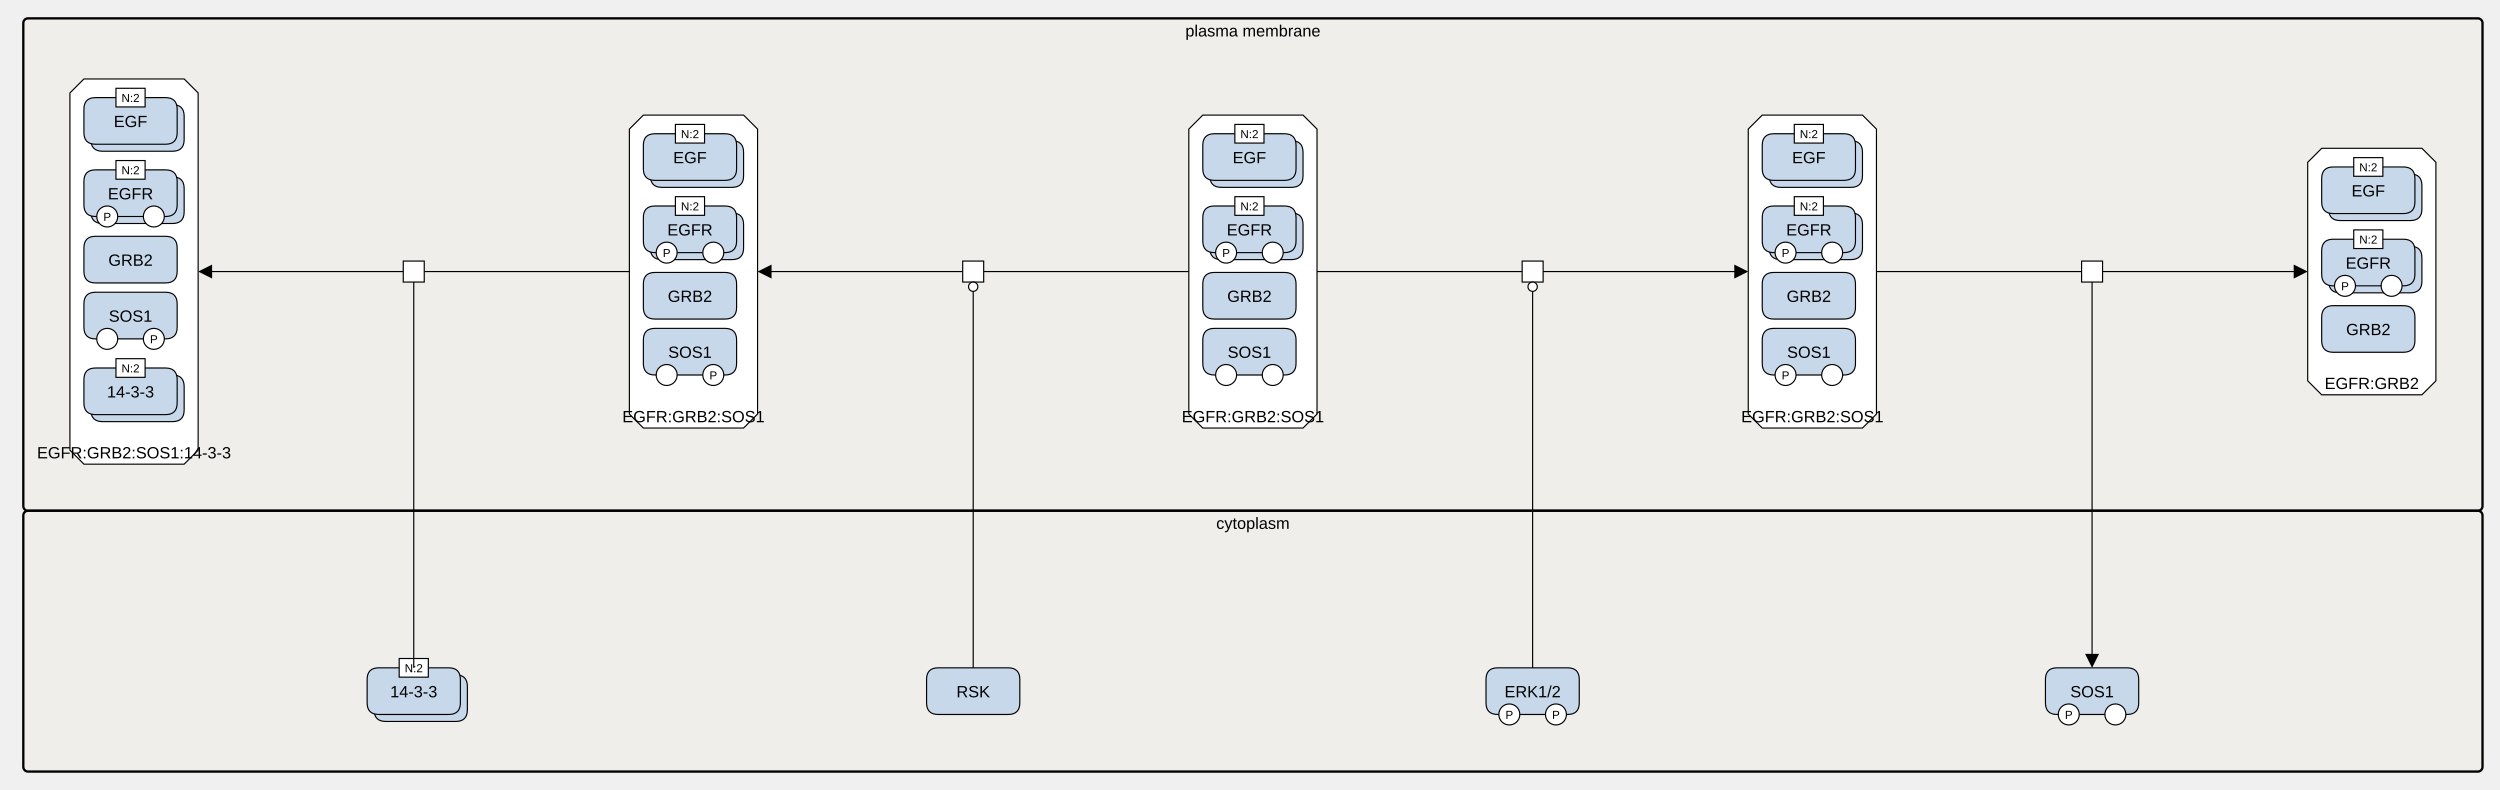
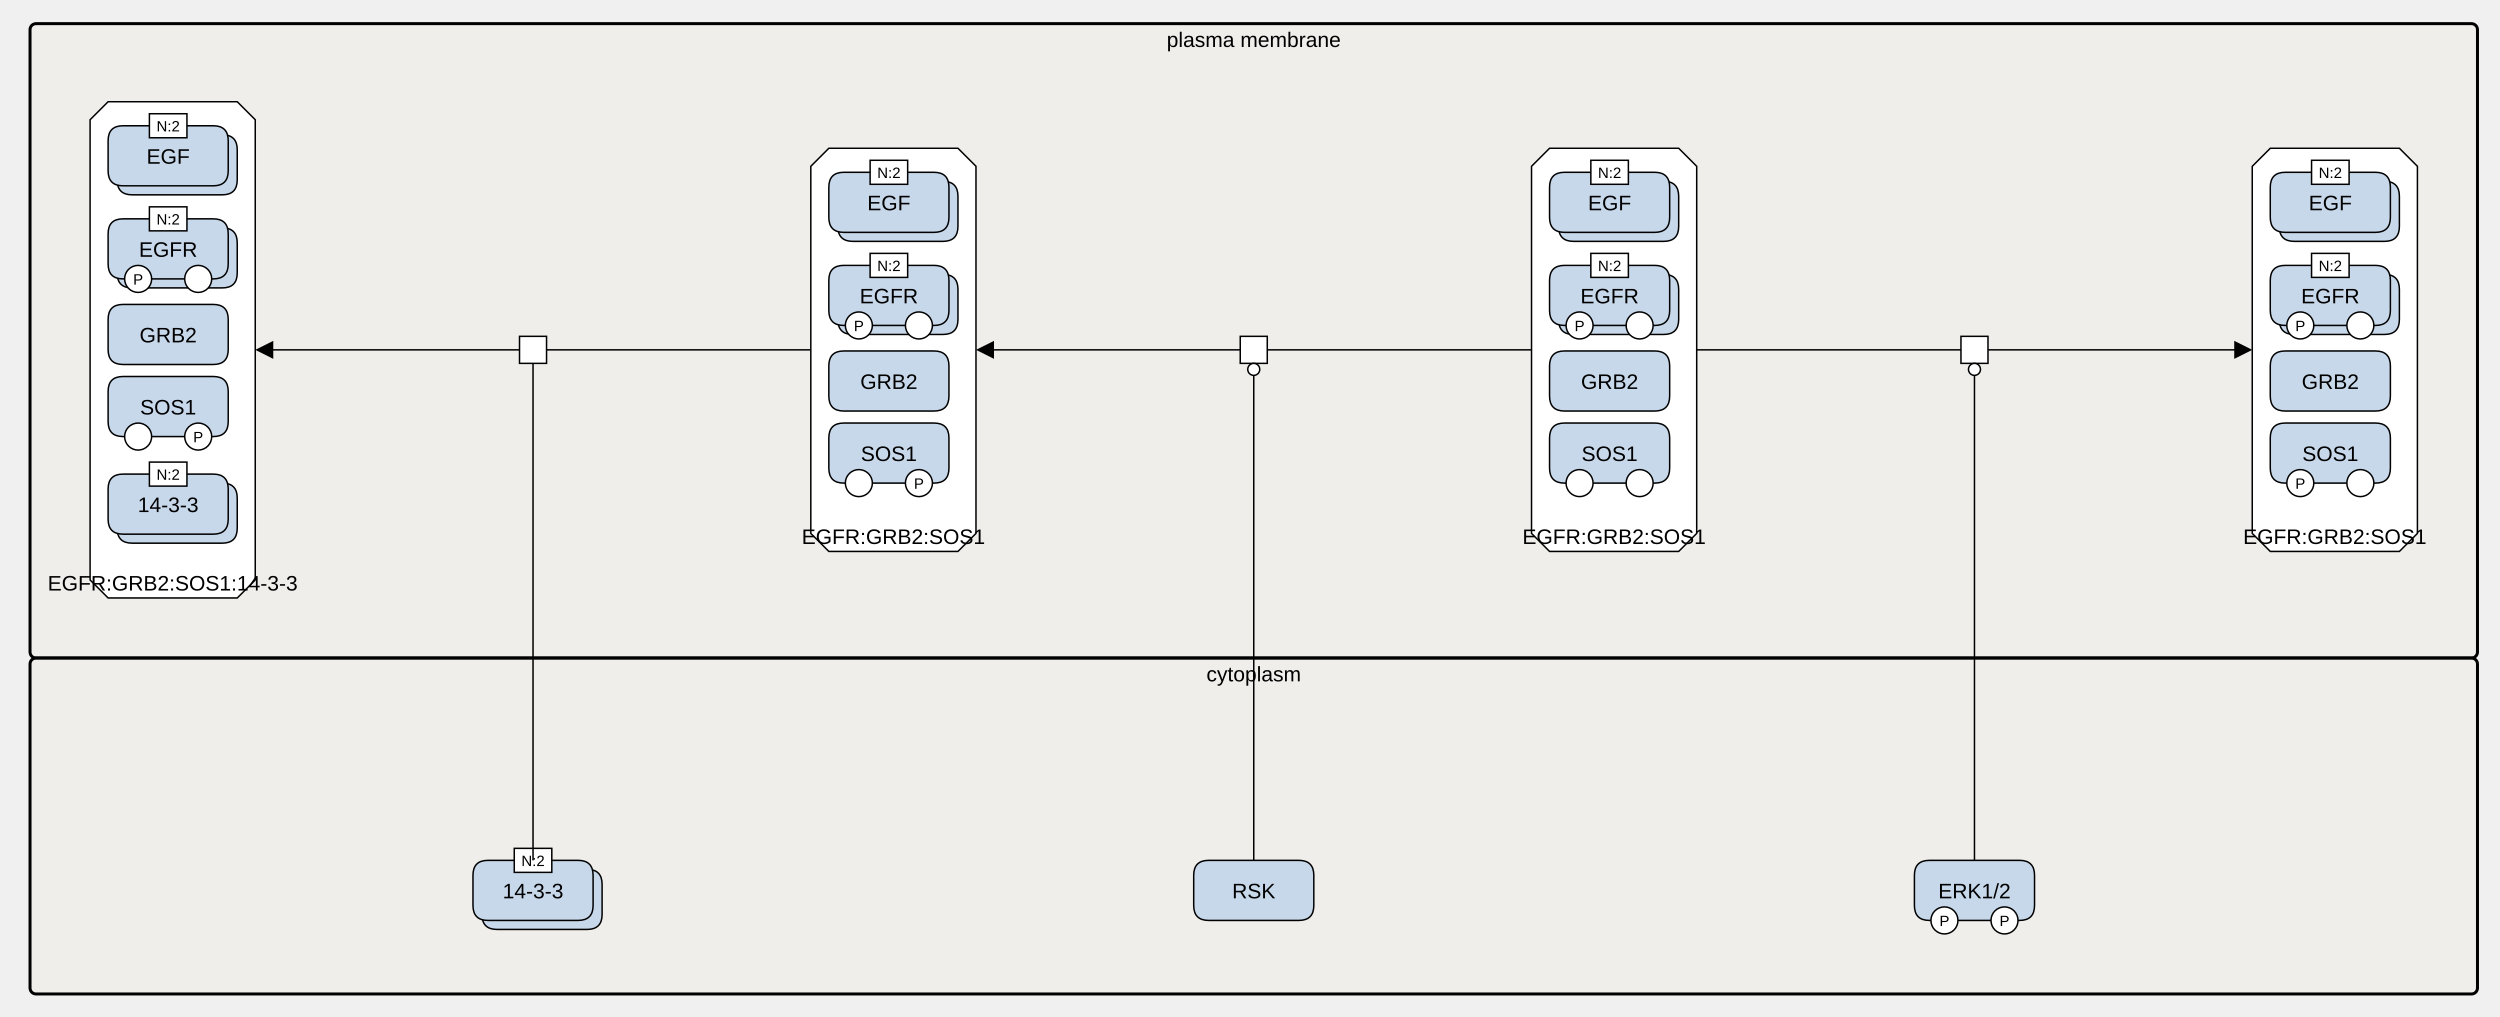
- <svg xmlns="http://www.w3.org/2000/svg" width="2145" height="677" viewBox="0 0 2145 677" stroke-linecap="butt" stroke-miterlimit="10">
+ <svg xmlns="http://www.w3.org/2000/svg" width="1665" height="677" viewBox="0 0 1665 677" stroke-linecap="butt" stroke-miterlimit="10">
  <g transform="translate(1075,233)">
-     <path d="M-1055 -213.25 C-1055 -215.459 -1053.209 -217.25 -1051 -217.25 L1051 -217.25 C1053.209 -217.25 1055 -215.459 1055 -213.25 L1055 201.25 C1055 203.459 1053.209 205.25 1051 205.25 L-1051 205.25 C-1053.209 205.25 -1055 203.459 -1055 201.25 Z" fill="#EDEBE4" fill-opacity="0.447" stroke="none" />
-     <path d="M-1055 -213.25 C-1055 -215.459 -1053.209 -217.25 -1051 -217.25 L1051 -217.25 C1053.209 -217.25 1055 -215.459 1055 -213.25 L1055 201.25 C1055 203.459 1053.209 205.25 1051 205.25 L-1051 205.25 C-1053.209 205.25 -1055 203.459 -1055 201.25 Z" fill="none" stroke="#000000" stroke-width="2" />
-     <text x="0" y="-201.709" text-anchor="middle" font-family="'Dialog', Arial, Helvetica, sans-serif" font-size="14" fill="#000000" stroke="none" xml:space="preserve">plasma membrane</text>
+     <path d="M-1055 -213.25 C-1055 -215.459 -1053.209 -217.25 -1051 -217.25 L571 -217.25 C573.209 -217.25 575 -215.459 575 -213.25 L575 201.25 C575 203.459 573.209 205.25 571 205.25 L-1051 205.25 C-1053.209 205.25 -1055 203.459 -1055 201.25 Z" fill="#EDEBE4" fill-opacity="0.447" stroke="none" />
+     <path d="M-1055 -213.25 C-1055 -215.459 -1053.209 -217.25 -1051 -217.25 L571 -217.25 C573.209 -217.25 575 -215.459 575 -213.25 L575 201.25 C575 203.459 573.209 205.25 571 205.25 L-1051 205.25 C-1053.209 205.25 -1055 203.459 -1055 201.25 Z" fill="none" stroke="#000000" stroke-width="2" />
+     <text x="-240" y="-201.709" text-anchor="middle" font-family="'Dialog', Arial, Helvetica, sans-serif" font-size="14" fill="#000000" stroke="none" xml:space="preserve">plasma membrane</text>
    <path d="M-43 -134.25 L43 -134.25 L55 -122.25 L55 122.25 L43 134.25 L-43 134.25 L-55 122.25 L-55 -122.25 Z" fill="#FFFFFF" stroke="none" />
    <path d="M-43 -134.25 L43 -134.25 L55 -122.25 L55 122.25 L43 134.25 L-43 134.25 L-55 122.25 L-55 -122.25 Z" fill="none" stroke="#000000" />
    <text x="0" y="129.291" text-anchor="middle" font-family="'Dialog', Arial, Helvetica, sans-serif" font-size="14" fill="#000000" stroke="none" xml:space="preserve">EGFR:GRB2:SOS1</text>
    <path d="M-37 -102.25 Q-37 -112.25 -27 -112.25 L33 -112.25 Q43 -112.25 43 -102.25 L43 -82.25 Q43 -72.25 33 -72.25 L-27 -72.25 Q-37 -72.25 -37 -82.25 Z" fill="#C8D8EB" stroke="none" />
    <path d="M-37 -102.25 Q-37 -112.25 -27 -112.25 L33 -112.25 Q43 -112.25 43 -102.25 L43 -82.25 Q43 -72.25 33 -72.25 L-27 -72.25 Q-37 -72.25 -37 -82.25 Z" fill="none" stroke="#000000" />
    <path d="M-43 -108.25 Q-43 -118.25 -33 -118.25 L27 -118.25 Q37 -118.25 37 -108.25 L37 -88.25 Q37 -78.25 27 -78.25 L-33 -78.25 Q-43 -78.25 -43 -88.25 Z" fill="#C8D8EB" stroke="none" />
    <path d="M-43 -108.25 Q-43 -118.25 -33 -118.25 L27 -118.25 Q37 -118.25 37 -108.25 L37 -88.25 Q37 -78.25 27 -78.25 L-33 -78.25 Q-43 -78.25 -43 -88.25 Z" fill="none" stroke="#000000" />
    <text x="-3" y="-92.959" text-anchor="middle" font-family="'Dialog', Arial, Helvetica, sans-serif" font-size="14" fill="#000000" stroke="none" xml:space="preserve">EGF</text>
    <path d="M-15.5 -126.25 L9.5 -126.25 L9.5 -110.25 L-15.5 -110.25 Z" fill="#FFFFFF" stroke="none" />
    <path d="M-15.5 -126.25 L9.5 -126.25 L9.5 -110.25 L-15.5 -110.25 Z" fill="none" stroke="#000000" />
    <text x="-3" y="-114.471" text-anchor="middle" font-family="'Dialog', Arial, Helvetica, sans-serif" font-size="10" fill="#000000" stroke="none" xml:space="preserve">N:2</text>
    <path d="M-37 -40.25 Q-37 -50.25 -27 -50.25 L33 -50.25 Q43 -50.25 43 -40.25 L43 -20.25 Q43 -10.25 33 -10.25 L-27 -10.25 Q-37 -10.25 -37 -20.25 Z" fill="#C8D8EB" stroke="none" />
    <path d="M-37 -40.25 Q-37 -50.25 -27 -50.25 L33 -50.25 Q43 -50.25 43 -40.25 L43 -20.25 Q43 -10.25 33 -10.25 L-27 -10.25 Q-37 -10.25 -37 -20.25 Z" fill="none" stroke="#000000" />
    <path d="M-43 -46.25 Q-43 -56.25 -33 -56.25 L27 -56.25 Q37 -56.25 37 -46.25 L37 -26.25 Q37 -16.25 27 -16.25 L-33 -16.25 Q-43 -16.25 -43 -26.25 Z" fill="#C8D8EB" stroke="none" />
    <path d="M-43 -46.25 Q-43 -56.25 -33 -56.25 L27 -56.25 Q37 -56.25 37 -46.25 L37 -26.25 Q37 -16.25 27 -16.25 L-33 -16.25 Q-43 -16.25 -43 -26.25 Z" fill="none" stroke="#000000" />
    <text x="-3" y="-30.959" text-anchor="middle" font-family="'Dialog', Arial, Helvetica, sans-serif" font-size="14" fill="#000000" stroke="none" xml:space="preserve">EGFR</text>
    <path d="M-32 -16.25 C-32 -21.221 -27.971 -25.25 -23 -25.25 L-23 -25.25 C-18.029 -25.25 -14 -21.221 -14 -16.25 L-14 -16.25 C-14 -11.279 -18.029 -7.25 -23 -7.25 L-23 -7.25 C-27.971 -7.25 -32 -11.279 -32 -16.25 Z" fill="#FFFFFF" stroke="none" />
    <path d="M-32 -16.25 C-32 -21.221 -27.971 -25.25 -23 -25.25 L-23 -25.25 C-18.029 -25.25 -14 -21.221 -14 -16.25 L-14 -16.25 C-14 -11.279 -18.029 -7.25 -23 -7.25 L-23 -7.25 C-27.971 -7.25 -32 -11.279 -32 -16.25 Z" fill="none" stroke="#000000" />
    <text x="-23" y="-12.47" text-anchor="middle" font-family="'Dialog', Arial, Helvetica, sans-serif" font-size="10" fill="#000000" stroke="none" xml:space="preserve">P</text>
    <path d="M8 -16.25 C8 -21.221 12.029 -25.25 17 -25.25 L17 -25.25 C21.971 -25.25 26 -21.221 26 -16.25 L26 -16.25 C26 -11.279 21.971 -7.25 17 -7.25 L17 -7.25 C12.029 -7.25 8 -11.279 8 -16.25 Z" fill="#FFFFFF" stroke="none" />
    <path d="M8 -16.25 C8 -21.221 12.029 -25.25 17 -25.25 L17 -25.25 C21.971 -25.25 26 -21.221 26 -16.25 L26 -16.25 C26 -11.279 21.971 -7.25 17 -7.25 L17 -7.25 C12.029 -7.25 8 -11.279 8 -16.25 Z" fill="none" stroke="#000000" />
    <path d="M-15.5 -64.25 L9.5 -64.25 L9.5 -48.25 L-15.5 -48.25 Z" fill="#FFFFFF" stroke="none" />
    <path d="M-15.5 -64.25 L9.5 -64.25 L9.5 -48.25 L-15.5 -48.25 Z" fill="none" stroke="#000000" />
    <text x="-3" y="-52.471" text-anchor="middle" font-family="'Dialog', Arial, Helvetica, sans-serif" font-size="10" fill="#000000" stroke="none" xml:space="preserve">N:2</text>
    <path d="M-43 10.75 Q-43 0.75 -33 0.75 L27 0.75 Q37 0.75 37 10.75 L37 30.75 Q37 40.75 27 40.75 L-33 40.75 Q-43 40.75 -43 30.75 Z" fill="#C8D8EB" stroke="none" />
    <path d="M-43 10.75 Q-43 0.75 -33 0.75 L27 0.75 Q37 0.75 37 10.75 L37 30.75 Q37 40.75 27 40.75 L-33 40.75 Q-43 40.75 -43 30.75 Z" fill="none" stroke="#000000" />
    <text x="-3" y="26.041" text-anchor="middle" font-family="'Dialog', Arial, Helvetica, sans-serif" font-size="14" fill="#000000" stroke="none" xml:space="preserve">GRB2</text>
    <path d="M-43 58.75 Q-43 48.75 -33 48.75 L27 48.75 Q37 48.75 37 58.75 L37 78.75 Q37 88.75 27 88.75 L-33 88.75 Q-43 88.75 -43 78.75 Z" fill="#C8D8EB" stroke="none" />
    <path d="M-43 58.75 Q-43 48.75 -33 48.75 L27 48.75 Q37 48.75 37 58.75 L37 78.75 Q37 88.75 27 88.75 L-33 88.75 Q-43 88.75 -43 78.75 Z" fill="none" stroke="#000000" />
    <text x="-3" y="74.041" text-anchor="middle" font-family="'Dialog', Arial, Helvetica, sans-serif" font-size="14" fill="#000000" stroke="none" xml:space="preserve">SOS1</text>
    <path d="M-32 88.75 C-32 83.779 -27.971 79.75 -23 79.75 L-23 79.75 C-18.029 79.75 -14 83.779 -14 88.75 L-14 88.75 C-14 93.721 -18.029 97.75 -23 97.75 L-23 97.75 C-27.971 97.75 -32 93.721 -32 88.75 Z" fill="#FFFFFF" stroke="none" />
    <path d="M-32 88.75 C-32 83.779 -27.971 79.75 -23 79.75 L-23 79.75 C-18.029 79.75 -14 83.779 -14 88.75 L-14 88.75 C-14 93.721 -18.029 97.75 -23 97.75 L-23 97.75 C-27.971 97.75 -32 93.721 -32 88.75 Z" fill="none" stroke="#000000" />
    <path d="M8 88.75 C8 83.779 12.029 79.75 17 79.75 L17 79.75 C21.971 79.75 26 83.779 26 88.75 L26 88.75 C26 93.721 21.971 97.75 17 97.75 L17 97.75 C12.029 97.75 8 93.721 8 88.75 Z" fill="#FFFFFF" stroke="none" />
    <path d="M8 88.75 C8 83.779 12.029 79.75 17 79.75 L17 79.75 C21.971 79.75 26 83.779 26 88.75 L26 88.75 C26 93.721 21.971 97.75 17 97.75 L17 97.75 C12.029 97.75 8 93.721 8 88.75 Z" fill="none" stroke="#000000" />
    <path d="M231 -9 L249 -9 L249 9 L231 9 Z" fill="#FFFFFF" stroke="none" />
    <path d="M231 -9 L249 -9 L249 9 L231 9 Z" fill="none" stroke="#000000" />
    <path d="M437 -134.25 L523 -134.25 L535 -122.25 L535 122.25 L523 134.25 L437 134.25 L425 122.25 L425 -122.25 Z" fill="#FFFFFF" stroke="none" />
    <path d="M437 -134.25 L523 -134.25 L535 -122.25 L535 122.25 L523 134.25 L437 134.25 L425 122.25 L425 -122.25 Z" fill="none" stroke="#000000" />
    <text x="480" y="129.291" text-anchor="middle" font-family="'Dialog', Arial, Helvetica, sans-serif" font-size="14" fill="#000000" stroke="none" xml:space="preserve">EGFR:GRB2:SOS1</text>
    <path d="M443 -102.25 Q443 -112.25 453 -112.25 L513 -112.25 Q523 -112.25 523 -102.25 L523 -82.25 Q523 -72.25 513 -72.25 L453 -72.25 Q443 -72.25 443 -82.25 Z" fill="#C8D8EB" stroke="none" />
    <path d="M443 -102.25 Q443 -112.25 453 -112.25 L513 -112.25 Q523 -112.25 523 -102.25 L523 -82.25 Q523 -72.25 513 -72.25 L453 -72.25 Q443 -72.25 443 -82.25 Z" fill="none" stroke="#000000" />
    <path d="M437 -108.25 Q437 -118.25 447 -118.25 L507 -118.25 Q517 -118.25 517 -108.25 L517 -88.25 Q517 -78.25 507 -78.25 L447 -78.25 Q437 -78.25 437 -88.25 Z" fill="#C8D8EB" stroke="none" />
    <path d="M437 -108.25 Q437 -118.25 447 -118.25 L507 -118.25 Q517 -118.25 517 -108.25 L517 -88.25 Q517 -78.25 507 -78.25 L447 -78.25 Q437 -78.25 437 -88.25 Z" fill="none" stroke="#000000" />
    <text x="477" y="-92.959" text-anchor="middle" font-family="'Dialog', Arial, Helvetica, sans-serif" font-size="14" fill="#000000" stroke="none" xml:space="preserve">EGF</text>
    <path d="M464.5 -126.25 L489.5 -126.25 L489.5 -110.25 L464.5 -110.25 Z" fill="#FFFFFF" stroke="none" />
    <path d="M464.5 -126.25 L489.5 -126.25 L489.5 -110.25 L464.5 -110.25 Z" fill="none" stroke="#000000" />
    <text x="477" y="-114.471" text-anchor="middle" font-family="'Dialog', Arial, Helvetica, sans-serif" font-size="10" fill="#000000" stroke="none" xml:space="preserve">N:2</text>
    <path d="M443 -40.25 Q443 -50.25 453 -50.25 L513 -50.25 Q523 -50.25 523 -40.25 L523 -20.25 Q523 -10.25 513 -10.25 L453 -10.25 Q443 -10.25 443 -20.25 Z" fill="#C8D8EB" stroke="none" />
    <path d="M443 -40.25 Q443 -50.25 453 -50.25 L513 -50.25 Q523 -50.25 523 -40.25 L523 -20.25 Q523 -10.25 513 -10.25 L453 -10.25 Q443 -10.25 443 -20.25 Z" fill="none" stroke="#000000" />
    <path d="M437 -46.25 Q437 -56.25 447 -56.25 L507 -56.25 Q517 -56.25 517 -46.25 L517 -26.25 Q517 -16.25 507 -16.25 L447 -16.25 Q437 -16.25 437 -26.25 Z" fill="#C8D8EB" stroke="none" />
    <path d="M437 -46.25 Q437 -56.25 447 -56.25 L507 -56.25 Q517 -56.25 517 -46.25 L517 -26.25 Q517 -16.25 507 -16.25 L447 -16.25 Q437 -16.25 437 -26.25 Z" fill="none" stroke="#000000" />
    <text x="477" y="-30.959" text-anchor="middle" font-family="'Dialog', Arial, Helvetica, sans-serif" font-size="14" fill="#000000" stroke="none" xml:space="preserve">EGFR</text>
    <path d="M448 -16.25 C448 -21.221 452.029 -25.25 457 -25.25 L457 -25.25 C461.971 -25.25 466 -21.221 466 -16.25 L466 -16.25 C466 -11.279 461.971 -7.25 457 -7.25 L457 -7.25 C452.029 -7.25 448 -11.279 448 -16.25 Z" fill="#FFFFFF" stroke="none" />
    <path d="M448 -16.25 C448 -21.221 452.029 -25.25 457 -25.25 L457 -25.25 C461.971 -25.25 466 -21.221 466 -16.25 L466 -16.25 C466 -11.279 461.971 -7.25 457 -7.25 L457 -7.25 C452.029 -7.25 448 -11.279 448 -16.25 Z" fill="none" stroke="#000000" />
    <text x="457" y="-12.47" text-anchor="middle" font-family="'Dialog', Arial, Helvetica, sans-serif" font-size="10" fill="#000000" stroke="none" xml:space="preserve">P</text>
    <path d="M488 -16.25 C488 -21.221 492.029 -25.25 497 -25.25 L497 -25.25 C501.971 -25.25 506 -21.221 506 -16.25 L506 -16.25 C506 -11.279 501.971 -7.25 497 -7.25 L497 -7.25 C492.029 -7.25 488 -11.279 488 -16.25 Z" fill="#FFFFFF" stroke="none" />
    <path d="M488 -16.25 C488 -21.221 492.029 -25.25 497 -25.25 L497 -25.25 C501.971 -25.25 506 -21.221 506 -16.25 L506 -16.25 C506 -11.279 501.971 -7.25 497 -7.25 L497 -7.25 C492.029 -7.25 488 -11.279 488 -16.25 Z" fill="none" stroke="#000000" />
    <path d="M464.5 -64.25 L489.5 -64.25 L489.5 -48.25 L464.5 -48.25 Z" fill="#FFFFFF" stroke="none" />
    <path d="M464.5 -64.25 L489.5 -64.25 L489.5 -48.25 L464.5 -48.25 Z" fill="none" stroke="#000000" />
    <text x="477" y="-52.471" text-anchor="middle" font-family="'Dialog', Arial, Helvetica, sans-serif" font-size="10" fill="#000000" stroke="none" xml:space="preserve">N:2</text>
    <path d="M437 10.75 Q437 0.75 447 0.75 L507 0.75 Q517 0.75 517 10.75 L517 30.75 Q517 40.75 507 40.75 L447 40.75 Q437 40.75 437 30.75 Z" fill="#C8D8EB" stroke="none" />
    <path d="M437 10.75 Q437 0.75 447 0.75 L507 0.75 Q517 0.75 517 10.75 L517 30.75 Q517 40.75 507 40.75 L447 40.75 Q437 40.75 437 30.75 Z" fill="none" stroke="#000000" />
    <text x="477" y="26.041" text-anchor="middle" font-family="'Dialog', Arial, Helvetica, sans-serif" font-size="14" fill="#000000" stroke="none" xml:space="preserve">GRB2</text>
    <path d="M437 58.75 Q437 48.75 447 48.75 L507 48.75 Q517 48.75 517 58.75 L517 78.75 Q517 88.75 507 88.75 L447 88.75 Q437 88.75 437 78.75 Z" fill="#C8D8EB" stroke="none" />
    <path d="M437 58.75 Q437 48.75 447 48.75 L507 48.75 Q517 48.75 517 58.75 L517 78.75 Q517 88.75 507 88.75 L447 88.75 Q437 88.75 437 78.75 Z" fill="none" stroke="#000000" />
    <text x="477" y="74.041" text-anchor="middle" font-family="'Dialog', Arial, Helvetica, sans-serif" font-size="14" fill="#000000" stroke="none" xml:space="preserve">SOS1</text>
    <path d="M448 88.75 C448 83.779 452.029 79.75 457 79.75 L457 79.75 C461.971 79.75 466 83.779 466 88.75 L466 88.75 C466 93.721 461.971 97.75 457 97.75 L457 97.75 C452.029 97.75 448 93.721 448 88.75 Z" fill="#FFFFFF" stroke="none" />
    <path d="M448 88.75 C448 83.779 452.029 79.75 457 79.75 L457 79.75 C461.971 79.75 466 83.779 466 88.75 L466 88.75 C466 93.721 461.971 97.75 457 97.75 L457 97.75 C452.029 97.75 448 93.721 448 88.75 Z" fill="none" stroke="#000000" />
    <text x="457" y="92.529" text-anchor="middle" font-family="'Dialog', Arial, Helvetica, sans-serif" font-size="10" fill="#000000" stroke="none" xml:space="preserve">P</text>
    <path d="M488 88.75 C488 83.779 492.029 79.75 497 79.75 L497 79.75 C501.971 79.75 506 83.779 506 88.75 L506 88.75 C506 93.721 501.971 97.75 497 97.75 L497 97.75 C492.029 97.75 488 93.721 488 88.75 Z" fill="#FFFFFF" stroke="none" />
    <path d="M488 88.75 C488 83.779 492.029 79.75 497 79.75 L497 79.75 C501.971 79.75 506 83.779 506 88.75 L506 88.75 C506 93.721 501.971 97.75 497 97.75 L497 97.75 C492.029 97.75 488 93.721 488 88.75 Z" fill="none" stroke="#000000" />
-     <path d="M711 -9 L729 -9 L729 9 L711 9 Z" fill="#FFFFFF" stroke="none" />
-     <path d="M711 -9 L729 -9 L729 9 L711 9 Z" fill="none" stroke="#000000" />
-     <path d="M917 -105.75 L1003 -105.75 L1015 -93.75 L1015 93.75 L1003 105.75 L917 105.75 L905 93.75 L905 -93.75 Z" fill="#FFFFFF" stroke="none" />
-     <path d="M917 -105.75 L1003 -105.75 L1015 -93.75 L1015 93.75 L1003 105.75 L917 105.75 L905 93.75 L905 -93.75 Z" fill="none" stroke="#000000" />
-     <text x="960" y="100.791" text-anchor="middle" font-family="'Dialog', Arial, Helvetica, sans-serif" font-size="14" fill="#000000" stroke="none" xml:space="preserve">EGFR:GRB2</text>
-     <path d="M923 -73.75 Q923 -83.75 933 -83.75 L993 -83.75 Q1003 -83.75 1003 -73.75 L1003 -53.75 Q1003 -43.75 993 -43.75 L933 -43.75 Q923 -43.75 923 -53.75 Z" fill="#C8D8EB" stroke="none" />
-     <path d="M923 -73.75 Q923 -83.75 933 -83.75 L993 -83.75 Q1003 -83.75 1003 -73.75 L1003 -53.75 Q1003 -43.75 993 -43.75 L933 -43.75 Q923 -43.75 923 -53.75 Z" fill="none" stroke="#000000" />
-     <path d="M917 -79.75 Q917 -89.75 927 -89.75 L987 -89.75 Q997 -89.75 997 -79.75 L997 -59.75 Q997 -49.75 987 -49.75 L927 -49.75 Q917 -49.75 917 -59.75 Z" fill="#C8D8EB" stroke="none" />
-     <path d="M917 -79.75 Q917 -89.75 927 -89.75 L987 -89.75 Q997 -89.75 997 -79.75 L997 -59.75 Q997 -49.75 987 -49.75 L927 -49.75 Q917 -49.75 917 -59.75 Z" fill="none" stroke="#000000" />
-     <text x="957" y="-64.459" text-anchor="middle" font-family="'Dialog', Arial, Helvetica, sans-serif" font-size="14" fill="#000000" stroke="none" xml:space="preserve">EGF</text>
-     <path d="M944.5 -97.75 L969.5 -97.75 L969.5 -81.75 L944.5 -81.75 Z" fill="#FFFFFF" stroke="none" />
-     <path d="M944.5 -97.75 L969.5 -97.75 L969.5 -81.75 L944.5 -81.75 Z" fill="none" stroke="#000000" />
-     <text x="957" y="-85.971" text-anchor="middle" font-family="'Dialog', Arial, Helvetica, sans-serif" font-size="10" fill="#000000" stroke="none" xml:space="preserve">N:2</text>
-     <path d="M923 -11.75 Q923 -21.75 933 -21.75 L993 -21.75 Q1003 -21.75 1003 -11.75 L1003 8.25 Q1003 18.25 993 18.25 L933 18.25 Q923 18.25 923 8.25 Z" fill="#C8D8EB" stroke="none" />
-     <path d="M923 -11.75 Q923 -21.75 933 -21.75 L993 -21.75 Q1003 -21.75 1003 -11.75 L1003 8.25 Q1003 18.25 993 18.25 L933 18.25 Q923 18.25 923 8.25 Z" fill="none" stroke="#000000" />
-     <path d="M917 -17.75 Q917 -27.75 927 -27.75 L987 -27.75 Q997 -27.75 997 -17.75 L997 2.25 Q997 12.25 987 12.25 L927 12.25 Q917 12.25 917 2.25 Z" fill="#C8D8EB" stroke="none" />
-     <path d="M917 -17.75 Q917 -27.75 927 -27.75 L987 -27.75 Q997 -27.75 997 -17.75 L997 2.25 Q997 12.25 987 12.25 L927 12.25 Q917 12.25 917 2.25 Z" fill="none" stroke="#000000" />
-     <text x="957" y="-2.459" text-anchor="middle" font-family="'Dialog', Arial, Helvetica, sans-serif" font-size="14" fill="#000000" stroke="none" xml:space="preserve">EGFR</text>
-     <path d="M928 12.25 C928 7.279 932.029 3.25 937 3.25 L937 3.25 C941.971 3.25 946 7.279 946 12.25 L946 12.25 C946 17.221 941.971 21.25 937 21.25 L937 21.25 C932.029 21.25 928 17.221 928 12.25 Z" fill="#FFFFFF" stroke="none" />
-     <path d="M928 12.25 C928 7.279 932.029 3.25 937 3.25 L937 3.25 C941.971 3.25 946 7.279 946 12.25 L946 12.25 C946 17.221 941.971 21.25 937 21.25 L937 21.25 C932.029 21.25 928 17.221 928 12.25 Z" fill="none" stroke="#000000" />
-     <text x="937" y="16.029" text-anchor="middle" font-family="'Dialog', Arial, Helvetica, sans-serif" font-size="10" fill="#000000" stroke="none" xml:space="preserve">P</text>
-     <path d="M968 12.25 C968 7.279 972.029 3.25 977 3.25 L977 3.25 C981.971 3.25 986 7.279 986 12.25 L986 12.25 C986 17.221 981.971 21.25 977 21.25 L977 21.25 C972.029 21.25 968 17.221 968 12.25 Z" fill="#FFFFFF" stroke="none" />
-     <path d="M968 12.25 C968 7.279 972.029 3.25 977 3.25 L977 3.25 C981.971 3.25 986 7.279 986 12.25 L986 12.25 C986 17.221 981.971 21.25 977 21.25 L977 21.25 C972.029 21.25 968 17.221 968 12.25 Z" fill="none" stroke="#000000" />
-     <path d="M944.5 -35.75 L969.5 -35.75 L969.5 -19.75 L944.5 -19.75 Z" fill="#FFFFFF" stroke="none" />
-     <path d="M944.5 -35.75 L969.5 -35.75 L969.5 -19.75 L944.5 -19.75 Z" fill="none" stroke="#000000" />
-     <text x="957" y="-23.971" text-anchor="middle" font-family="'Dialog', Arial, Helvetica, sans-serif" font-size="10" fill="#000000" stroke="none" xml:space="preserve">N:2</text>
-     <path d="M917 39.25 Q917 29.25 927 29.25 L987 29.25 Q997 29.25 997 39.25 L997 59.25 Q997 69.25 987 69.25 L927 69.25 Q917 69.25 917 59.25 Z" fill="#C8D8EB" stroke="none" />
-     <path d="M917 39.25 Q917 29.25 927 29.25 L987 29.25 Q997 29.25 997 39.25 L997 59.25 Q997 69.25 987 69.25 L927 69.25 Q917 69.25 917 59.25 Z" fill="none" stroke="#000000" />
-     <text x="957" y="54.541" text-anchor="middle" font-family="'Dialog', Arial, Helvetica, sans-serif" font-size="14" fill="#000000" stroke="none" xml:space="preserve">GRB2</text>
    <path d="M-249 -9 L-231 -9 L-231 9 L-249 9 Z" fill="#FFFFFF" stroke="none" />
    <path d="M-249 -9 L-231 -9 L-231 9 L-249 9 Z" fill="none" stroke="#000000" />
    <path d="M-523 -134.25 L-437 -134.25 L-425 -122.25 L-425 122.25 L-437 134.25 L-523 134.25 L-535 122.25 L-535 -122.25 Z" fill="#FFFFFF" stroke="none" />
    <path d="M-523 -134.25 L-437 -134.25 L-425 -122.25 L-425 122.25 L-437 134.25 L-523 134.25 L-535 122.25 L-535 -122.25 Z" fill="none" stroke="#000000" />
    <text x="-480" y="129.291" text-anchor="middle" font-family="'Dialog', Arial, Helvetica, sans-serif" font-size="14" fill="#000000" stroke="none" xml:space="preserve">EGFR:GRB2:SOS1</text>
    <path d="M-517 -102.25 Q-517 -112.25 -507 -112.25 L-447 -112.25 Q-437 -112.25 -437 -102.25 L-437 -82.25 Q-437 -72.25 -447 -72.25 L-507 -72.25 Q-517 -72.25 -517 -82.25 Z" fill="#C8D8EB" stroke="none" />
    <path d="M-517 -102.25 Q-517 -112.25 -507 -112.25 L-447 -112.25 Q-437 -112.25 -437 -102.25 L-437 -82.25 Q-437 -72.25 -447 -72.25 L-507 -72.25 Q-517 -72.25 -517 -82.25 Z" fill="none" stroke="#000000" />
    <path d="M-523 -108.25 Q-523 -118.25 -513 -118.25 L-453 -118.25 Q-443 -118.25 -443 -108.25 L-443 -88.25 Q-443 -78.25 -453 -78.25 L-513 -78.25 Q-523 -78.25 -523 -88.25 Z" fill="#C8D8EB" stroke="none" />
    <path d="M-523 -108.25 Q-523 -118.25 -513 -118.25 L-453 -118.25 Q-443 -118.25 -443 -108.25 L-443 -88.25 Q-443 -78.25 -453 -78.25 L-513 -78.25 Q-523 -78.25 -523 -88.25 Z" fill="none" stroke="#000000" />
    <text x="-483" y="-92.959" text-anchor="middle" font-family="'Dialog', Arial, Helvetica, sans-serif" font-size="14" fill="#000000" stroke="none" xml:space="preserve">EGF</text>
    <path d="M-495.5 -126.25 L-470.5 -126.25 L-470.5 -110.25 L-495.5 -110.25 Z" fill="#FFFFFF" stroke="none" />
    <path d="M-495.5 -126.25 L-470.5 -126.25 L-470.5 -110.25 L-495.5 -110.25 Z" fill="none" stroke="#000000" />
    <text x="-483" y="-114.471" text-anchor="middle" font-family="'Dialog', Arial, Helvetica, sans-serif" font-size="10" fill="#000000" stroke="none" xml:space="preserve">N:2</text>
    <path d="M-517 -40.25 Q-517 -50.25 -507 -50.25 L-447 -50.25 Q-437 -50.25 -437 -40.25 L-437 -20.25 Q-437 -10.25 -447 -10.25 L-507 -10.25 Q-517 -10.25 -517 -20.25 Z" fill="#C8D8EB" stroke="none" />
    <path d="M-517 -40.25 Q-517 -50.25 -507 -50.25 L-447 -50.25 Q-437 -50.25 -437 -40.25 L-437 -20.25 Q-437 -10.25 -447 -10.25 L-507 -10.25 Q-517 -10.25 -517 -20.25 Z" fill="none" stroke="#000000" />
    <path d="M-523 -46.25 Q-523 -56.25 -513 -56.25 L-453 -56.25 Q-443 -56.25 -443 -46.25 L-443 -26.25 Q-443 -16.25 -453 -16.25 L-513 -16.25 Q-523 -16.25 -523 -26.25 Z" fill="#C8D8EB" stroke="none" />
    <path d="M-523 -46.25 Q-523 -56.25 -513 -56.25 L-453 -56.25 Q-443 -56.25 -443 -46.25 L-443 -26.25 Q-443 -16.25 -453 -16.25 L-513 -16.25 Q-523 -16.25 -523 -26.25 Z" fill="none" stroke="#000000" />
    <text x="-483" y="-30.959" text-anchor="middle" font-family="'Dialog', Arial, Helvetica, sans-serif" font-size="14" fill="#000000" stroke="none" xml:space="preserve">EGFR</text>
    <path d="M-512 -16.25 C-512 -21.221 -507.971 -25.25 -503 -25.25 L-503 -25.25 C-498.029 -25.25 -494 -21.221 -494 -16.25 L-494 -16.25 C-494 -11.279 -498.029 -7.25 -503 -7.25 L-503 -7.25 C-507.971 -7.25 -512 -11.279 -512 -16.25 Z" fill="#FFFFFF" stroke="none" />
    <path d="M-512 -16.25 C-512 -21.221 -507.971 -25.25 -503 -25.25 L-503 -25.25 C-498.029 -25.25 -494 -21.221 -494 -16.25 L-494 -16.25 C-494 -11.279 -498.029 -7.25 -503 -7.25 L-503 -7.25 C-507.971 -7.25 -512 -11.279 -512 -16.25 Z" fill="none" stroke="#000000" />
    <text x="-503" y="-12.47" text-anchor="middle" font-family="'Dialog', Arial, Helvetica, sans-serif" font-size="10" fill="#000000" stroke="none" xml:space="preserve">P</text>
    <path d="M-472 -16.25 C-472 -21.221 -467.971 -25.25 -463 -25.25 L-463 -25.25 C-458.029 -25.25 -454 -21.221 -454 -16.25 L-454 -16.25 C-454 -11.279 -458.029 -7.25 -463 -7.25 L-463 -7.25 C-467.971 -7.25 -472 -11.279 -472 -16.25 Z" fill="#FFFFFF" stroke="none" />
    <path d="M-472 -16.25 C-472 -21.221 -467.971 -25.25 -463 -25.25 L-463 -25.25 C-458.029 -25.25 -454 -21.221 -454 -16.25 L-454 -16.25 C-454 -11.279 -458.029 -7.25 -463 -7.25 L-463 -7.25 C-467.971 -7.25 -472 -11.279 -472 -16.25 Z" fill="none" stroke="#000000" />
    <path d="M-495.5 -64.25 L-470.5 -64.25 L-470.5 -48.25 L-495.5 -48.25 Z" fill="#FFFFFF" stroke="none" />
    <path d="M-495.5 -64.25 L-470.5 -64.25 L-470.5 -48.25 L-495.5 -48.25 Z" fill="none" stroke="#000000" />
    <text x="-483" y="-52.471" text-anchor="middle" font-family="'Dialog', Arial, Helvetica, sans-serif" font-size="10" fill="#000000" stroke="none" xml:space="preserve">N:2</text>
    <path d="M-523 10.75 Q-523 0.75 -513 0.75 L-453 0.75 Q-443 0.75 -443 10.75 L-443 30.75 Q-443 40.75 -453 40.75 L-513 40.75 Q-523 40.75 -523 30.75 Z" fill="#C8D8EB" stroke="none" />
    <path d="M-523 10.75 Q-523 0.75 -513 0.75 L-453 0.75 Q-443 0.75 -443 10.75 L-443 30.75 Q-443 40.75 -453 40.75 L-513 40.75 Q-523 40.75 -523 30.75 Z" fill="none" stroke="#000000" />
    <text x="-483" y="26.041" text-anchor="middle" font-family="'Dialog', Arial, Helvetica, sans-serif" font-size="14" fill="#000000" stroke="none" xml:space="preserve">GRB2</text>
    <path d="M-523 58.75 Q-523 48.75 -513 48.75 L-453 48.75 Q-443 48.75 -443 58.75 L-443 78.75 Q-443 88.75 -453 88.75 L-513 88.75 Q-523 88.75 -523 78.75 Z" fill="#C8D8EB" stroke="none" />
    <path d="M-523 58.75 Q-523 48.75 -513 48.75 L-453 48.75 Q-443 48.75 -443 58.75 L-443 78.75 Q-443 88.75 -453 88.75 L-513 88.75 Q-523 88.75 -523 78.75 Z" fill="none" stroke="#000000" />
    <text x="-483" y="74.041" text-anchor="middle" font-family="'Dialog', Arial, Helvetica, sans-serif" font-size="14" fill="#000000" stroke="none" xml:space="preserve">SOS1</text>
    <path d="M-512 88.75 C-512 83.779 -507.971 79.75 -503 79.75 L-503 79.75 C-498.029 79.75 -494 83.779 -494 88.75 L-494 88.75 C-494 93.721 -498.029 97.75 -503 97.75 L-503 97.75 C-507.971 97.75 -512 93.721 -512 88.75 Z" fill="#FFFFFF" stroke="none" />
    <path d="M-512 88.75 C-512 83.779 -507.971 79.75 -503 79.75 L-503 79.75 C-498.029 79.75 -494 83.779 -494 88.75 L-494 88.75 C-494 93.721 -498.029 97.75 -503 97.75 L-503 97.75 C-507.971 97.75 -512 93.721 -512 88.75 Z" fill="none" stroke="#000000" />
    <path d="M-472 88.75 C-472 83.779 -467.971 79.75 -463 79.75 L-463 79.75 C-458.029 79.75 -454 83.779 -454 88.75 L-454 88.75 C-454 93.721 -458.029 97.75 -463 97.75 L-463 97.75 C-467.971 97.75 -472 93.721 -472 88.75 Z" fill="#FFFFFF" stroke="none" />
    <path d="M-472 88.75 C-472 83.779 -467.971 79.75 -463 79.75 L-463 79.75 C-458.029 79.75 -454 83.779 -454 88.75 L-454 88.75 C-454 93.721 -458.029 97.75 -463 97.75 L-463 97.75 C-467.971 97.75 -472 93.721 -472 88.75 Z" fill="none" stroke="#000000" />
    <text x="-463" y="92.529" text-anchor="middle" font-family="'Dialog', Arial, Helvetica, sans-serif" font-size="10" fill="#000000" stroke="none" xml:space="preserve">P</text>
    <path d="M-729 -9 L-711 -9 L-711 9 L-729 9 Z" fill="#FFFFFF" stroke="none" />
    <path d="M-729 -9 L-711 -9 L-711 9 L-729 9 Z" fill="none" stroke="#000000" />
    <path d="M-1003 -165.25 L-917 -165.25 L-905 -153.25 L-905 153.25 L-917 165.25 L-1003 165.25 L-1015 153.25 L-1015 -153.25 Z" fill="#FFFFFF" stroke="none" />
    <path d="M-1003 -165.25 L-917 -165.25 L-905 -153.25 L-905 153.25 L-917 165.25 L-1003 165.25 L-1015 153.25 L-1015 -153.25 Z" fill="none" stroke="#000000" />
    <text x="-960" y="160.291" text-anchor="middle" font-family="'Dialog', Arial, Helvetica, sans-serif" font-size="14" fill="#000000" stroke="none" xml:space="preserve">EGFR:GRB2:SOS1:14-3-3</text>
    <path d="M-997 -133.25 Q-997 -143.25 -987 -143.25 L-927 -143.25 Q-917 -143.25 -917 -133.25 L-917 -113.25 Q-917 -103.25 -927 -103.25 L-987 -103.25 Q-997 -103.25 -997 -113.25 Z" fill="#C8D8EB" stroke="none" />
    <path d="M-997 -133.25 Q-997 -143.25 -987 -143.25 L-927 -143.25 Q-917 -143.25 -917 -133.25 L-917 -113.25 Q-917 -103.25 -927 -103.25 L-987 -103.25 Q-997 -103.25 -997 -113.25 Z" fill="none" stroke="#000000" />
    <path d="M-1003 -139.25 Q-1003 -149.25 -993 -149.25 L-933 -149.25 Q-923 -149.25 -923 -139.25 L-923 -119.25 Q-923 -109.25 -933 -109.25 L-993 -109.25 Q-1003 -109.25 -1003 -119.25 Z" fill="#C8D8EB" stroke="none" />
    <path d="M-1003 -139.25 Q-1003 -149.25 -993 -149.25 L-933 -149.25 Q-923 -149.25 -923 -139.25 L-923 -119.25 Q-923 -109.25 -933 -109.25 L-993 -109.25 Q-1003 -109.25 -1003 -119.25 Z" fill="none" stroke="#000000" />
    <text x="-963" y="-123.959" text-anchor="middle" font-family="'Dialog', Arial, Helvetica, sans-serif" font-size="14" fill="#000000" stroke="none" xml:space="preserve">EGF</text>
    <path d="M-975.5 -157.25 L-950.5 -157.25 L-950.5 -141.25 L-975.5 -141.25 Z" fill="#FFFFFF" stroke="none" />
    <path d="M-975.5 -157.25 L-950.5 -157.25 L-950.5 -141.25 L-975.5 -141.25 Z" fill="none" stroke="#000000" />
    <text x="-963" y="-145.47" text-anchor="middle" font-family="'Dialog', Arial, Helvetica, sans-serif" font-size="10" fill="#000000" stroke="none" xml:space="preserve">N:2</text>
    <path d="M-997 -71.25 Q-997 -81.25 -987 -81.25 L-927 -81.25 Q-917 -81.25 -917 -71.25 L-917 -51.25 Q-917 -41.25 -927 -41.25 L-987 -41.25 Q-997 -41.25 -997 -51.25 Z" fill="#C8D8EB" stroke="none" />
    <path d="M-997 -71.25 Q-997 -81.25 -987 -81.25 L-927 -81.25 Q-917 -81.25 -917 -71.25 L-917 -51.25 Q-917 -41.25 -927 -41.25 L-987 -41.25 Q-997 -41.25 -997 -51.25 Z" fill="none" stroke="#000000" />
    <path d="M-1003 -77.25 Q-1003 -87.25 -993 -87.25 L-933 -87.25 Q-923 -87.25 -923 -77.25 L-923 -57.25 Q-923 -47.25 -933 -47.25 L-993 -47.25 Q-1003 -47.25 -1003 -57.25 Z" fill="#C8D8EB" stroke="none" />
    <path d="M-1003 -77.25 Q-1003 -87.25 -993 -87.25 L-933 -87.25 Q-923 -87.25 -923 -77.25 L-923 -57.25 Q-923 -47.25 -933 -47.25 L-993 -47.25 Q-1003 -47.25 -1003 -57.25 Z" fill="none" stroke="#000000" />
    <text x="-963" y="-61.959" text-anchor="middle" font-family="'Dialog', Arial, Helvetica, sans-serif" font-size="14" fill="#000000" stroke="none" xml:space="preserve">EGFR</text>
    <path d="M-992 -47.25 C-992 -52.221 -987.971 -56.25 -983 -56.25 L-983 -56.25 C-978.029 -56.25 -974 -52.221 -974 -47.25 L-974 -47.25 C-974 -42.279 -978.029 -38.25 -983 -38.25 L-983 -38.25 C-987.971 -38.25 -992 -42.279 -992 -47.25 Z" fill="#FFFFFF" stroke="none" />
    <path d="M-992 -47.25 C-992 -52.221 -987.971 -56.25 -983 -56.25 L-983 -56.25 C-978.029 -56.25 -974 -52.221 -974 -47.25 L-974 -47.25 C-974 -42.279 -978.029 -38.25 -983 -38.25 L-983 -38.25 C-987.971 -38.25 -992 -42.279 -992 -47.25 Z" fill="none" stroke="#000000" />
    <text x="-983" y="-43.471" text-anchor="middle" font-family="'Dialog', Arial, Helvetica, sans-serif" font-size="10" fill="#000000" stroke="none" xml:space="preserve">P</text>
    <path d="M-952 -47.25 C-952 -52.221 -947.971 -56.25 -943 -56.25 L-943 -56.25 C-938.029 -56.25 -934 -52.221 -934 -47.25 L-934 -47.25 C-934 -42.279 -938.029 -38.25 -943 -38.25 L-943 -38.25 C-947.971 -38.25 -952 -42.279 -952 -47.25 Z" fill="#FFFFFF" stroke="none" />
    <path d="M-952 -47.25 C-952 -52.221 -947.971 -56.25 -943 -56.25 L-943 -56.25 C-938.029 -56.25 -934 -52.221 -934 -47.25 L-934 -47.25 C-934 -42.279 -938.029 -38.25 -943 -38.25 L-943 -38.25 C-947.971 -38.25 -952 -42.279 -952 -47.25 Z" fill="none" stroke="#000000" />
    <path d="M-975.5 -95.25 L-950.5 -95.25 L-950.5 -79.25 L-975.5 -79.25 Z" fill="#FFFFFF" stroke="none" />
    <path d="M-975.5 -95.25 L-950.5 -95.25 L-950.5 -79.25 L-975.5 -79.25 Z" fill="none" stroke="#000000" />
    <text x="-963" y="-83.471" text-anchor="middle" font-family="'Dialog', Arial, Helvetica, sans-serif" font-size="10" fill="#000000" stroke="none" xml:space="preserve">N:2</text>
    <path d="M-1003 -20.25 Q-1003 -30.25 -993 -30.25 L-933 -30.25 Q-923 -30.25 -923 -20.25 L-923 -0.25 Q-923 9.75 -933 9.75 L-993 9.75 Q-1003 9.75 -1003 -0.25 Z" fill="#C8D8EB" stroke="none" />
    <path d="M-1003 -20.25 Q-1003 -30.25 -993 -30.25 L-933 -30.25 Q-923 -30.25 -923 -20.25 L-923 -0.25 Q-923 9.75 -933 9.75 L-993 9.75 Q-1003 9.75 -1003 -0.25 Z" fill="none" stroke="#000000" />
    <text x="-963" y="-4.959" text-anchor="middle" font-family="'Dialog', Arial, Helvetica, sans-serif" font-size="14" fill="#000000" stroke="none" xml:space="preserve">GRB2</text>
    <path d="M-1003 27.75 Q-1003 17.75 -993 17.75 L-933 17.75 Q-923 17.75 -923 27.75 L-923 47.75 Q-923 57.75 -933 57.75 L-993 57.75 Q-1003 57.75 -1003 47.75 Z" fill="#C8D8EB" stroke="none" />
    <path d="M-1003 27.75 Q-1003 17.75 -993 17.75 L-933 17.75 Q-923 17.75 -923 27.75 L-923 47.75 Q-923 57.75 -933 57.75 L-993 57.75 Q-1003 57.75 -1003 47.75 Z" fill="none" stroke="#000000" />
    <text x="-963" y="43.041" text-anchor="middle" font-family="'Dialog', Arial, Helvetica, sans-serif" font-size="14" fill="#000000" stroke="none" xml:space="preserve">SOS1</text>
    <path d="M-992 57.75 C-992 52.779 -987.971 48.75 -983 48.75 L-983 48.75 C-978.029 48.75 -974 52.779 -974 57.75 L-974 57.75 C-974 62.721 -978.029 66.75 -983 66.75 L-983 66.75 C-987.971 66.75 -992 62.721 -992 57.75 Z" fill="#FFFFFF" stroke="none" />
    <path d="M-992 57.75 C-992 52.779 -987.971 48.75 -983 48.75 L-983 48.75 C-978.029 48.75 -974 52.779 -974 57.75 L-974 57.75 C-974 62.721 -978.029 66.75 -983 66.75 L-983 66.75 C-987.971 66.75 -992 62.721 -992 57.75 Z" fill="none" stroke="#000000" />
    <path d="M-952 57.75 C-952 52.779 -947.971 48.75 -943 48.75 L-943 48.75 C-938.029 48.75 -934 52.779 -934 57.75 L-934 57.75 C-934 62.721 -938.029 66.75 -943 66.75 L-943 66.75 C-947.971 66.75 -952 62.721 -952 57.75 Z" fill="#FFFFFF" stroke="none" />
    <path d="M-952 57.75 C-952 52.779 -947.971 48.75 -943 48.75 L-943 48.75 C-938.029 48.75 -934 52.779 -934 57.75 L-934 57.75 C-934 62.721 -938.029 66.75 -943 66.75 L-943 66.75 C-947.971 66.75 -952 62.721 -952 57.75 Z" fill="none" stroke="#000000" />
    <text x="-943" y="61.529" text-anchor="middle" font-family="'Dialog', Arial, Helvetica, sans-serif" font-size="10" fill="#000000" stroke="none" xml:space="preserve">P</text>
    <path d="M-997 98.75 Q-997 88.75 -987 88.75 L-927 88.75 Q-917 88.75 -917 98.75 L-917 118.75 Q-917 128.75 -927 128.75 L-987 128.75 Q-997 128.75 -997 118.75 Z" fill="#C8D8EB" stroke="none" />
    <path d="M-997 98.75 Q-997 88.75 -987 88.75 L-927 88.75 Q-917 88.75 -917 98.75 L-917 118.75 Q-917 128.75 -927 128.75 L-987 128.75 Q-997 128.75 -997 118.75 Z" fill="none" stroke="#000000" />
    <path d="M-1003 92.75 Q-1003 82.75 -993 82.75 L-933 82.75 Q-923 82.75 -923 92.75 L-923 112.75 Q-923 122.75 -933 122.75 L-993 122.75 Q-1003 122.75 -1003 112.75 Z" fill="#C8D8EB" stroke="none" />
    <path d="M-1003 92.75 Q-1003 82.75 -993 82.75 L-933 82.75 Q-923 82.75 -923 92.75 L-923 112.75 Q-923 122.75 -933 122.75 L-993 122.75 Q-1003 122.75 -1003 112.75 Z" fill="none" stroke="#000000" />
    <text x="-963" y="108.041" text-anchor="middle" font-family="'Dialog', Arial, Helvetica, sans-serif" font-size="14" fill="#000000" stroke="none" xml:space="preserve">14-3-3</text>
    <path d="M-975.5 74.75 L-950.5 74.75 L-950.5 90.75 L-975.5 90.75 Z" fill="#FFFFFF" stroke="none" />
    <path d="M-975.5 74.75 L-950.5 74.75 L-950.5 90.75 L-975.5 90.75 Z" fill="none" stroke="#000000" />
    <text x="-963" y="86.529" text-anchor="middle" font-family="'Dialog', Arial, Helvetica, sans-serif" font-size="10" fill="#000000" stroke="none" xml:space="preserve">N:2</text>
-     <path d="M-1055 209.25 C-1055 207.041 -1053.209 205.25 -1051 205.25 L1051 205.25 C1053.209 205.25 1055 207.041 1055 209.25 L1055 425 C1055 427.209 1053.209 429 1051 429 L-1051 429 C-1053.209 429 -1055 427.209 -1055 425 Z" fill="#EDEBE4" fill-opacity="0.447" stroke="none" />
-     <path d="M-1055 209.25 C-1055 207.041 -1053.209 205.25 -1051 205.25 L1051 205.25 C1053.209 205.25 1055 207.041 1055 209.25 L1055 425 C1055 427.209 1053.209 429 1051 429 L-1051 429 C-1053.209 429 -1055 427.209 -1055 425 Z" fill="none" stroke="#000000" stroke-width="2" />
-     <text x="0" y="220.791" text-anchor="middle" font-family="'Dialog', Arial, Helvetica, sans-serif" font-size="14" fill="#000000" stroke="none" xml:space="preserve">cytoplasm</text>
+     <path d="M-1055 209.25 C-1055 207.041 -1053.209 205.25 -1051 205.25 L571 205.25 C573.209 205.25 575 207.041 575 209.25 L575 425 C575 427.209 573.209 429 571 429 L-1051 429 C-1053.209 429 -1055 427.209 -1055 425 Z" fill="#EDEBE4" fill-opacity="0.447" stroke="none" />
+     <path d="M-1055 209.25 C-1055 207.041 -1053.209 205.25 -1051 205.25 L571 205.25 C573.209 205.25 575 207.041 575 209.25 L575 425 C575 427.209 573.209 429 571 429 L-1051 429 C-1053.209 429 -1055 427.209 -1055 425 Z" fill="none" stroke="#000000" stroke-width="2" />
+     <text x="-240" y="220.791" text-anchor="middle" font-family="'Dialog', Arial, Helvetica, sans-serif" font-size="14" fill="#000000" stroke="none" xml:space="preserve">cytoplasm</text>
    <path d="M200 350 Q200 340 210 340 L270 340 Q280 340 280 350 L280 370 Q280 380 270 380 L210 380 Q200 380 200 370 Z" fill="#C8D8EB" stroke="none" />
    <path d="M200 350 Q200 340 210 340 L270 340 Q280 340 280 350 L280 370 Q280 380 270 380 L210 380 Q200 380 200 370 Z" fill="none" stroke="#000000" />
    <text x="240" y="365.291" text-anchor="middle" font-family="'Dialog', Arial, Helvetica, sans-serif" font-size="14" fill="#000000" stroke="none" xml:space="preserve">ERK1/2</text>
    <path d="M211 380 C211 375.029 215.029 371 220 371 L220 371 C224.971 371 229 375.029 229 380 L229 380 C229 384.971 224.971 389 220 389 L220 389 C215.029 389 211 384.971 211 380 Z" fill="#FFFFFF" stroke="none" />
    <path d="M211 380 C211 375.029 215.029 371 220 371 L220 371 C224.971 371 229 375.029 229 380 L229 380 C229 384.971 224.971 389 220 389 L220 389 C215.029 389 211 384.971 211 380 Z" fill="none" stroke="#000000" />
    <text x="220" y="383.779" text-anchor="middle" font-family="'Dialog', Arial, Helvetica, sans-serif" font-size="10" fill="#000000" stroke="none" xml:space="preserve">P</text>
    <path d="M251 380 C251 375.029 255.029 371 260 371 L260 371 C264.971 371 269 375.029 269 380 L269 380 C269 384.971 264.971 389 260 389 L260 389 C255.029 389 251 384.971 251 380 Z" fill="#FFFFFF" stroke="none" />
    <path d="M251 380 C251 375.029 255.029 371 260 371 L260 371 C264.971 371 269 375.029 269 380 L269 380 C269 384.971 264.971 389 260 389 L260 389 C255.029 389 251 384.971 251 380 Z" fill="none" stroke="#000000" />
    <text x="260" y="383.779" text-anchor="middle" font-family="'Dialog', Arial, Helvetica, sans-serif" font-size="10" fill="#000000" stroke="none" xml:space="preserve">P</text>
-     <path d="M680 350 Q680 340 690 340 L750 340 Q760 340 760 350 L760 370 Q760 380 750 380 L690 380 Q680 380 680 370 Z" fill="#C8D8EB" stroke="none" />
-     <path d="M680 350 Q680 340 690 340 L750 340 Q760 340 760 350 L760 370 Q760 380 750 380 L690 380 Q680 380 680 370 Z" fill="none" stroke="#000000" />
-     <text x="720" y="365.291" text-anchor="middle" font-family="'Dialog', Arial, Helvetica, sans-serif" font-size="14" fill="#000000" stroke="none" xml:space="preserve">SOS1</text>
-     <path d="M691 380 C691 375.029 695.029 371 700 371 L700 371 C704.971 371 709 375.029 709 380 L709 380 C709 384.971 704.971 389 700 389 L700 389 C695.029 389 691 384.971 691 380 Z" fill="#FFFFFF" stroke="none" />
-     <path d="M691 380 C691 375.029 695.029 371 700 371 L700 371 C704.971 371 709 375.029 709 380 L709 380 C709 384.971 704.971 389 700 389 L700 389 C695.029 389 691 384.971 691 380 Z" fill="none" stroke="#000000" />
-     <text x="700" y="383.779" text-anchor="middle" font-family="'Dialog', Arial, Helvetica, sans-serif" font-size="10" fill="#000000" stroke="none" xml:space="preserve">P</text>
-     <path d="M731 380 C731 375.029 735.029 371 740 371 L740 371 C744.971 371 749 375.029 749 380 L749 380 C749 384.971 744.971 389 740 389 L740 389 C735.029 389 731 384.971 731 380 Z" fill="#FFFFFF" stroke="none" />
-     <path d="M731 380 C731 375.029 735.029 371 740 371 L740 371 C744.971 371 749 375.029 749 380 L749 380 C749 384.971 744.971 389 740 389 L740 389 C735.029 389 731 384.971 731 380 Z" fill="none" stroke="#000000" />
    <path d="M-280 350 Q-280 340 -270 340 L-210 340 Q-200 340 -200 350 L-200 370 Q-200 380 -210 380 L-270 380 Q-280 380 -280 370 Z" fill="#C8D8EB" stroke="none" />
    <path d="M-280 350 Q-280 340 -270 340 L-210 340 Q-200 340 -200 350 L-200 370 Q-200 380 -210 380 L-270 380 Q-280 380 -280 370 Z" fill="none" stroke="#000000" />
    <text x="-240" y="365.291" text-anchor="middle" font-family="'Dialog', Arial, Helvetica, sans-serif" font-size="14" fill="#000000" stroke="none" xml:space="preserve">RSK</text>
    <path d="M-754 356 Q-754 346 -744 346 L-684 346 Q-674 346 -674 356 L-674 376 Q-674 386 -684 386 L-744 386 Q-754 386 -754 376 Z" fill="#C8D8EB" stroke="none" />
    <path d="M-754 356 Q-754 346 -744 346 L-684 346 Q-674 346 -674 356 L-674 376 Q-674 386 -684 386 L-744 386 Q-754 386 -754 376 Z" fill="none" stroke="#000000" />
    <path d="M-760 350 Q-760 340 -750 340 L-690 340 Q-680 340 -680 350 L-680 370 Q-680 380 -690 380 L-750 380 Q-760 380 -760 370 Z" fill="#C8D8EB" stroke="none" />
    <path d="M-760 350 Q-760 340 -750 340 L-690 340 Q-680 340 -680 350 L-680 370 Q-680 380 -690 380 L-750 380 Q-760 380 -760 370 Z" fill="none" stroke="#000000" />
    <text x="-720" y="365.291" text-anchor="middle" font-family="'Dialog', Arial, Helvetica, sans-serif" font-size="14" fill="#000000" stroke="none" xml:space="preserve">14-3-3</text>
    <path d="M-732.5 332 L-707.5 332 L-707.5 348 L-732.5 348 Z" fill="#FFFFFF" stroke="none" />
    <path d="M-732.5 332 L-707.5 332 L-707.5 348 L-732.5 348 Z" fill="none" stroke="#000000" />
    <text x="-720" y="343.779" text-anchor="middle" font-family="'Dialog', Arial, Helvetica, sans-serif" font-size="10" fill="#000000" stroke="none" xml:space="preserve">N:2</text>
    <path d="M55 0 L231 0" fill="none" stroke="#000000" />
    <path d="M249 0 L414 0" fill="none" stroke="#000000" />
    <path d="M425 0 L413 6 L413 -6 Z" fill="#000000" stroke="none" />
    <path d="M240 340 L240 17" fill="none" stroke="#000000" />
    <circle cx="240" cy="13" r="4" fill="white" stroke="#000000" />
-     <path d="M535 0 L711 0" fill="none" stroke="#000000" />
-     <path d="M729 0 L894 0" fill="none" stroke="#000000" />
-     <path d="M905 0 L893 6 L893 -6 Z" fill="#000000" stroke="none" />
-     <path d="M720 9 L720 329" fill="none" stroke="#000000" />
-     <path d="M720 340 L714 328 L726 328 Z" fill="#000000" stroke="none" />
    <path d="M-55 0 L-231 0" fill="none" stroke="#000000" />
    <path d="M-249 0 L-414 0" fill="none" stroke="#000000" />
    <path d="M-425 0 L-413 -6 L-413 6 Z" fill="#000000" stroke="none" />
    <path d="M-240 340 L-240 17" fill="none" stroke="#000000" />
    <circle cx="-240" cy="13" r="4" fill="white" stroke="#000000" />
    <path d="M-535 0 L-711 0" fill="none" stroke="#000000" />
    <path d="M-720 340 L-720 9" fill="none" stroke="#000000" />
    <path d="M-729 0 L-894 0" fill="none" stroke="#000000" />
    <path d="M-905 0 L-893 -6 L-893 6 Z" fill="#000000" stroke="none" />
  </g>
</svg>
